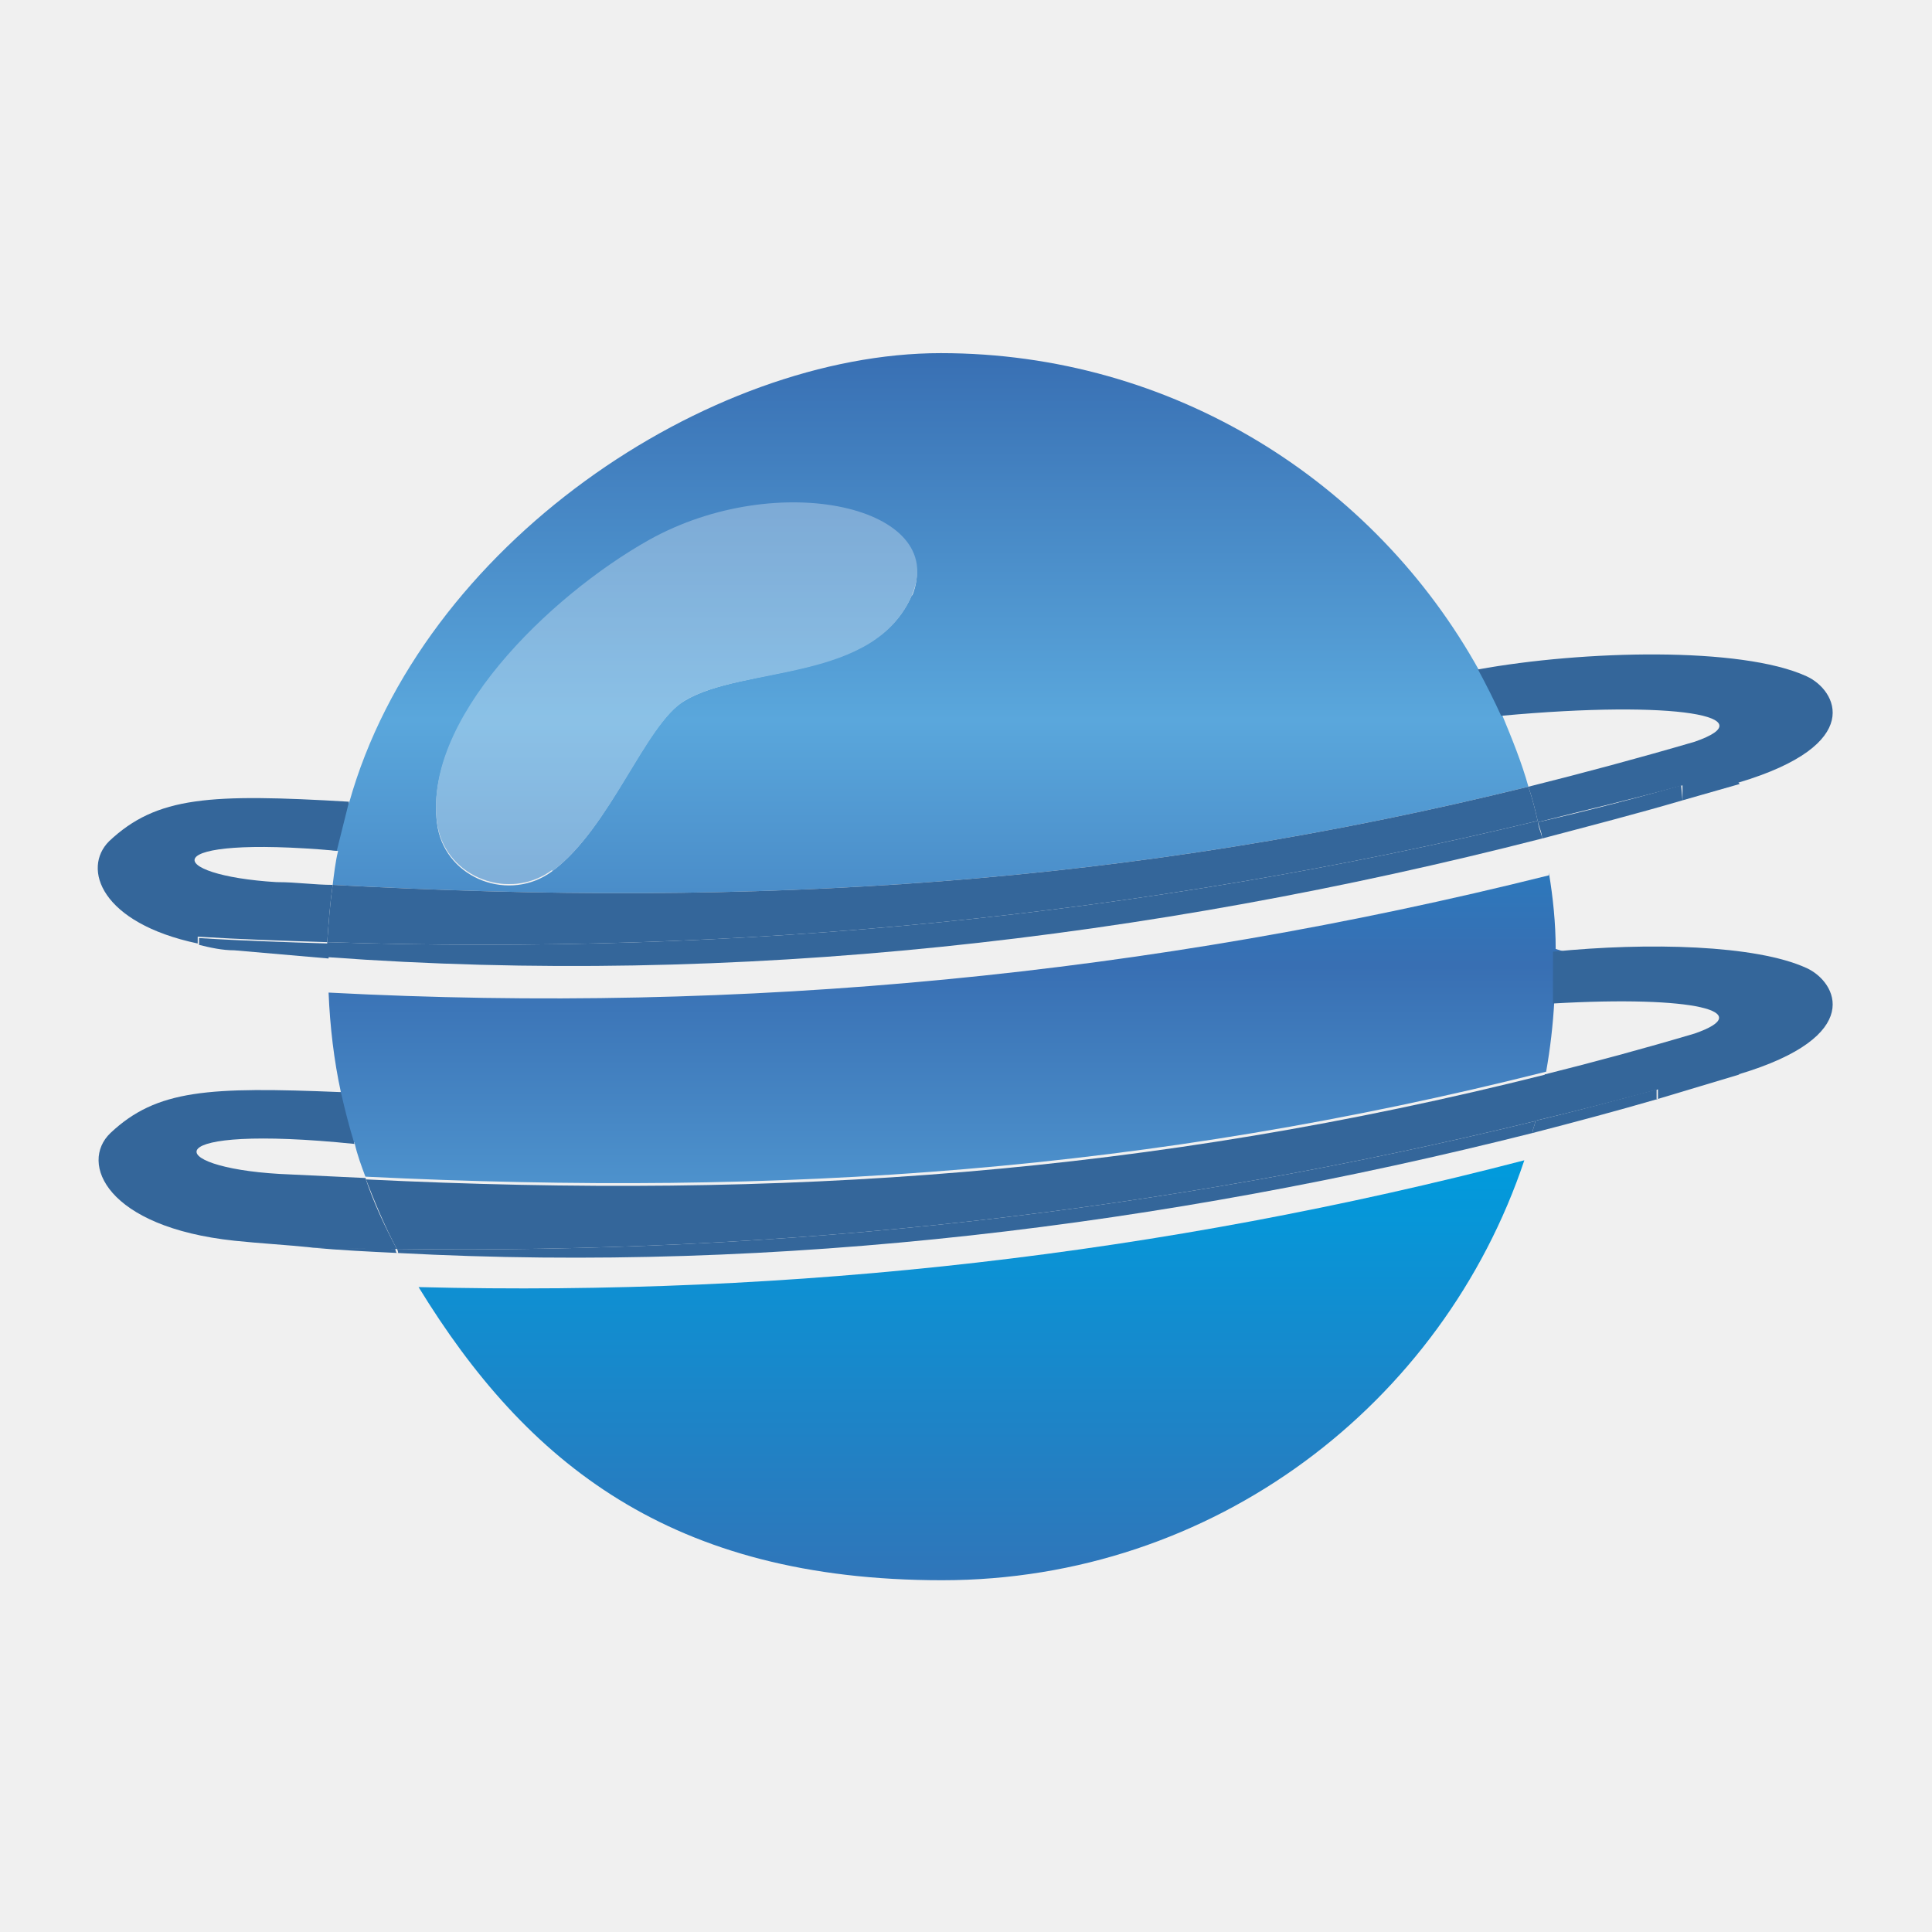
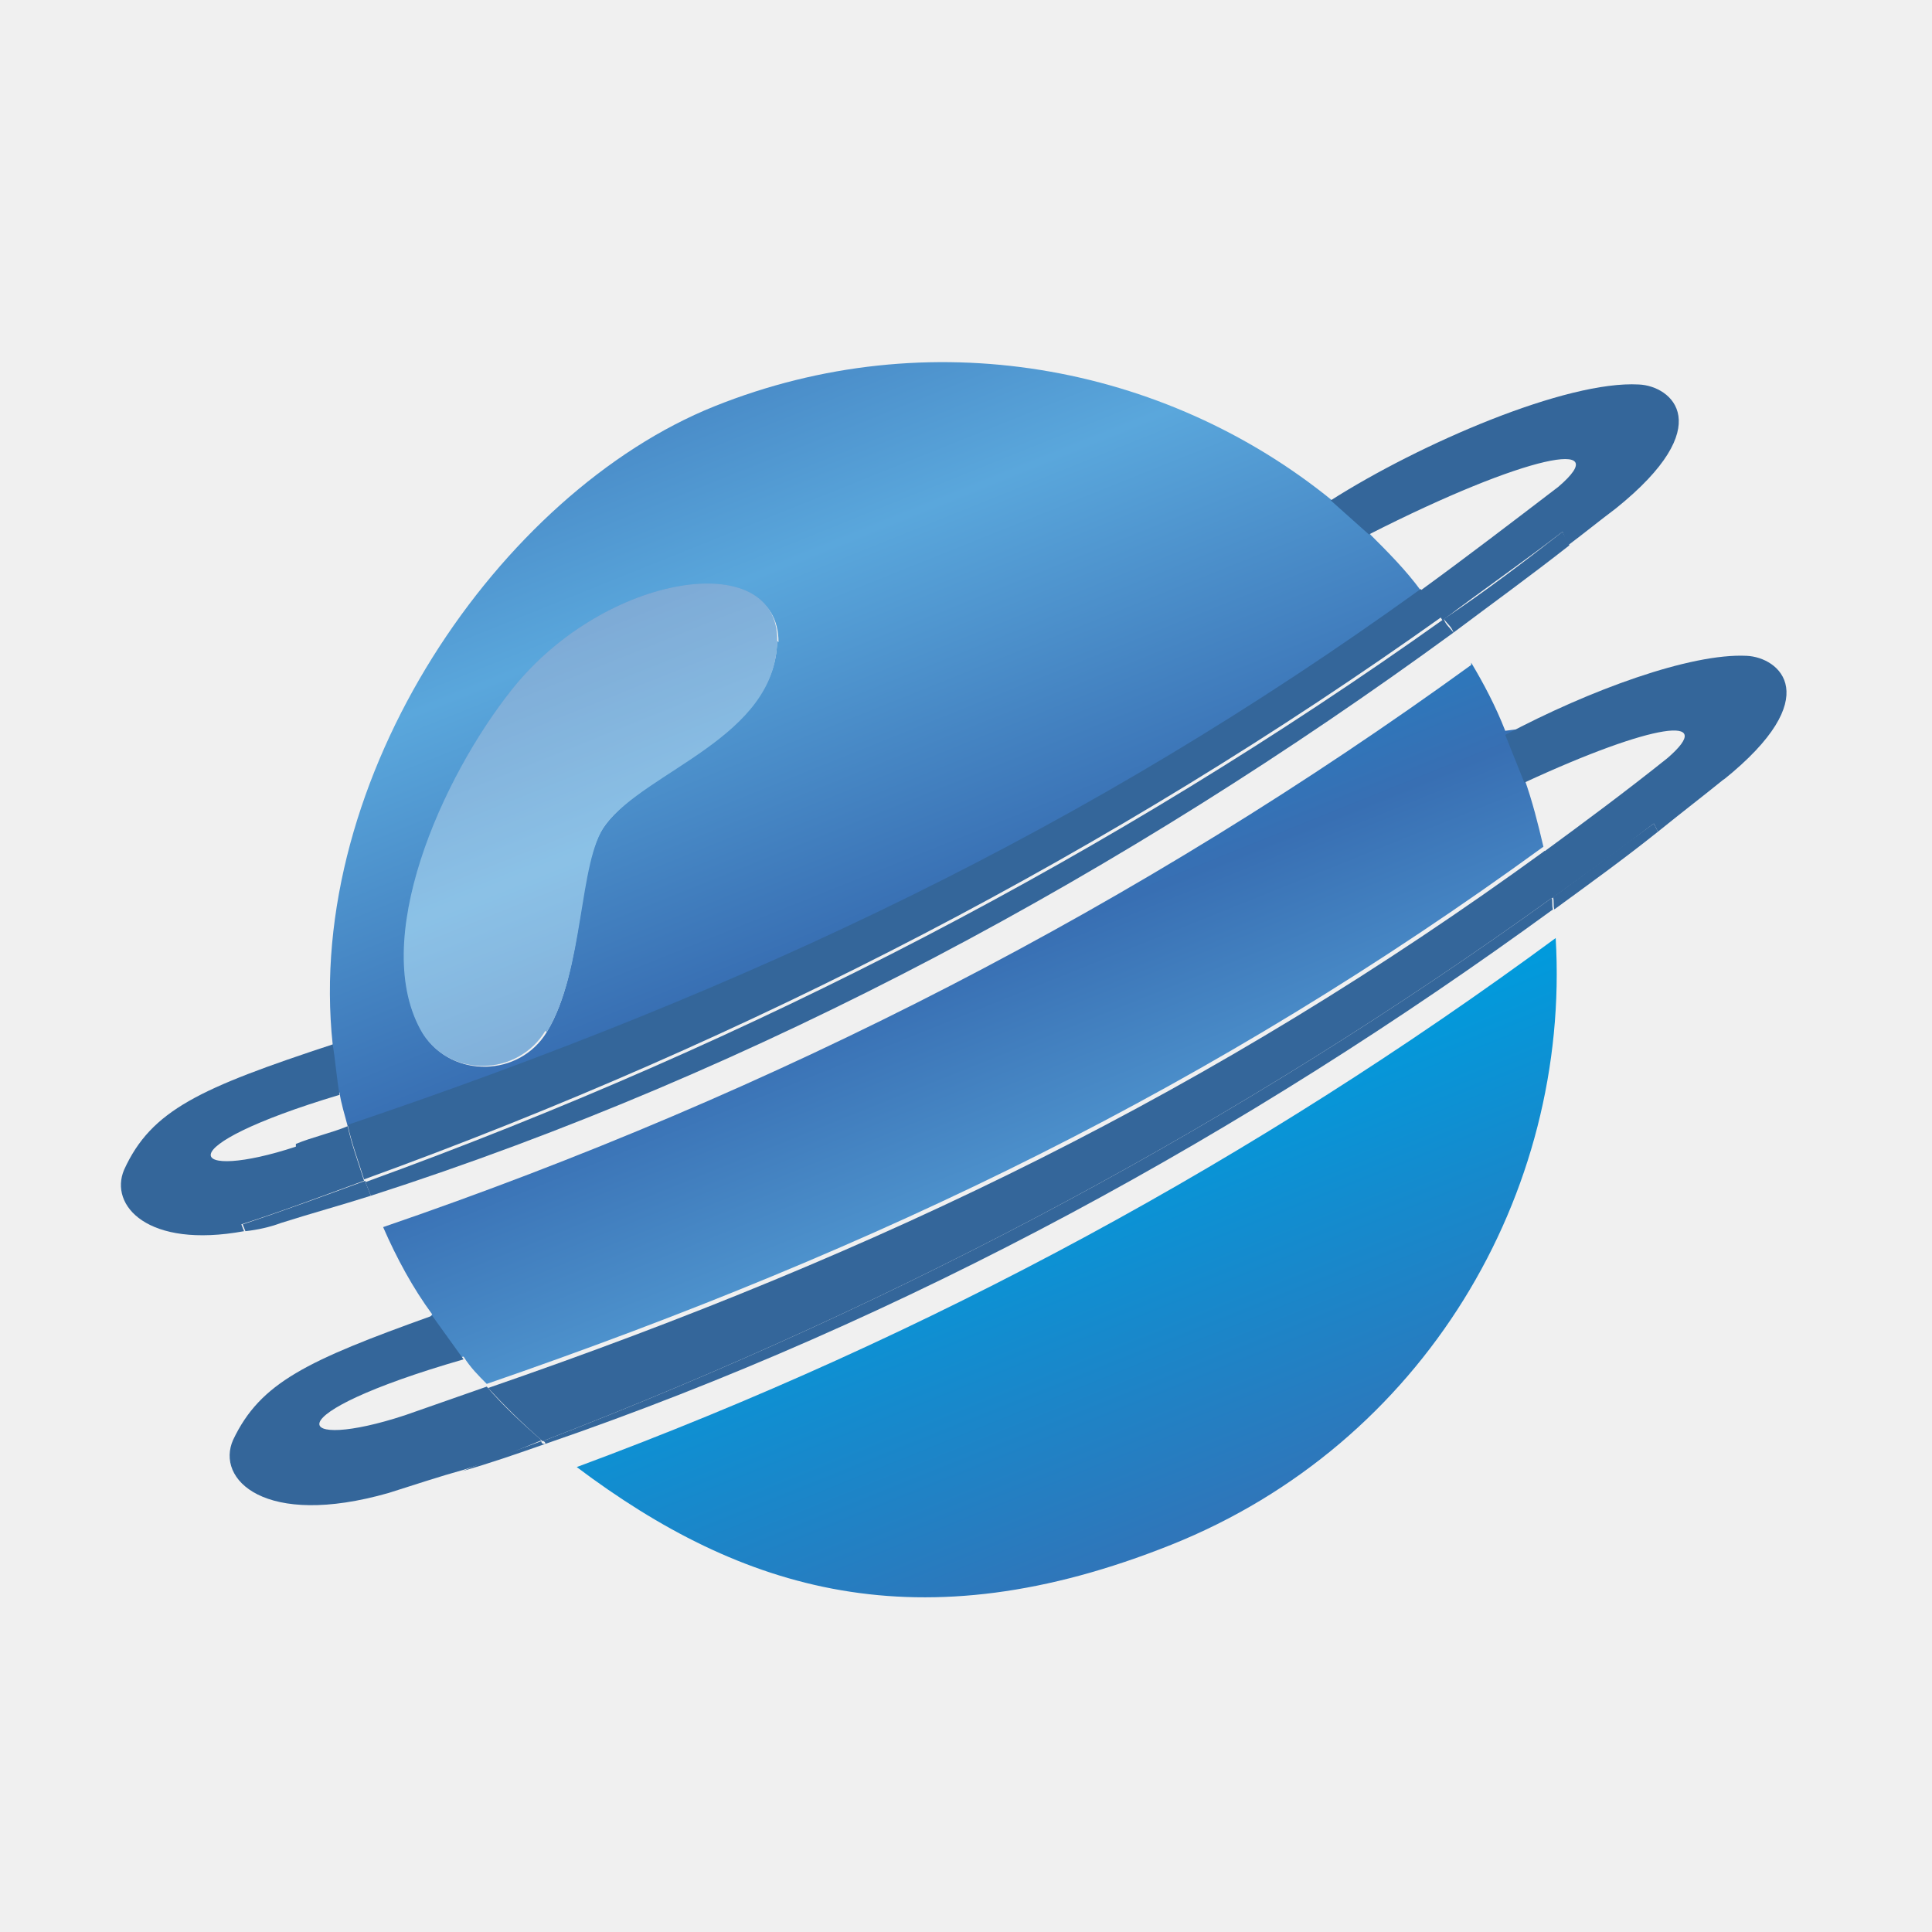
<svg xmlns="http://www.w3.org/2000/svg" id="Calque_1" version="1.1" viewBox="0 0 141.7 141.7">
  <defs>
    <style>
      .st0 {
        fill: none;
      }

      .st1 {
        fill: url(#Dégradé_sans_nom_4);
      }

      .st2 {
        fill: url(#Dégradé_sans_nom_5);
      }

      .st3 {
        fill: url(#Dégradé_sans_nom_2);
      }

      .st4 {
        fill: url(#Dégradé_sans_nom_3);
      }

      .st5 {
        fill: #34669a;
      }

      .st6 {
        fill: url(#Dégradé_sans_nom);
      }

      .st7 {
        fill: #fff;
        isolation: isolate;
        opacity: .3;
      }
    </style>
-     <linearGradient id="Dégradé_sans_nom" data-name="Dégradé sans nom" x1="71.2" y1="58.6" x2="71.2" y2="-31.5" gradientTransform="translate(0 143.7) scale(1 -1)" gradientUnits="userSpaceOnUse">
+     <linearGradient id="Dégradé_sans_nom" data-name="Dégradé sans nom" x1="71.3" y1="341.4" x2="71.3" y2="431.5" gradientTransform="translate(-116.8 -206.4) rotate(-21.9)" gradientUnits="userSpaceOnUse">
      <stop offset="0" stop-color="#009bdd" />
      <stop offset=".4" stop-color="#386fb3" />
      <stop offset=".7" stop-color="#5aa7dc" />
      <stop offset="1" stop-color="#386fb3" />
    </linearGradient>
-     <linearGradient id="Dégradé_sans_nom_2" data-name="Dégradé sans nom 2" x1="67.3" y1="416" x2="67.3" y2="325.9" gradientTransform="translate(0 -300.1)" gradientUnits="userSpaceOnUse">
+     <linearGradient id="Dégradé_sans_nom_2" data-name="Dégradé sans nom 2" x1="67.3" y1="-24.5" x2="67.3" y2="65.6" gradientTransform="translate(-21.3 31.5) rotate(-21.9)" gradientUnits="userSpaceOnUse">
      <stop offset="0" stop-color="#009bdd" />
      <stop offset=".4" stop-color="#386fb3" />
      <stop offset=".7" stop-color="#5aa7dc" />
      <stop offset="1" stop-color="#386fb3" />
    </linearGradient>
-     <linearGradient id="Dégradé_sans_nom_3" data-name="Dégradé sans nom 3" x1="49.6" y1="416" x2="49.6" y2="325.9" gradientTransform="translate(0 -300.1)" gradientUnits="userSpaceOnUse">
+     <linearGradient id="Dégradé_sans_nom_3" data-name="Dégradé sans nom 3" x1="49.6" y1="-272" x2="49.6" y2="-181.9" gradientTransform="translate(-79.5 -113.4) rotate(-21.9) scale(1 -1)" gradientUnits="userSpaceOnUse">
      <stop offset="0" stop-color="#009bdd" />
      <stop offset=".4" stop-color="#386fb3" />
      <stop offset=".7" stop-color="#5aa7dc" />
      <stop offset="1" stop-color="#386fb3" />
    </linearGradient>
-     <linearGradient id="Dégradé_sans_nom_4" data-name="Dégradé sans nom 4" x1="117.2" y1="73.3" x2="117.2" y2="73" gradientTransform="translate(0 143.7) scale(1 -1)" gradientUnits="userSpaceOnUse">
+     <linearGradient id="Dégradé_sans_nom_4" data-name="Dégradé sans nom 4" x1="117.2" y1="326.7" x2="117.2" y2="327" gradientTransform="translate(-116.8 -206.4) rotate(-21.9)" gradientUnits="userSpaceOnUse">
      <stop offset="0" stop-color="#009bdd" />
      <stop offset=".4" stop-color="#386fb3" />
      <stop offset=".7" stop-color="#5aa7dc" />
      <stop offset="1" stop-color="#386fb3" />
    </linearGradient>
-     <linearGradient id="Dégradé_sans_nom_5" data-name="Dégradé sans nom 5" x1="69.4" y1="107" x2="69.4" y2="21.7" gradientTransform="translate(0 143.7) scale(1 -1)" gradientUnits="userSpaceOnUse">
+     <linearGradient id="Dégradé_sans_nom_5" data-name="Dégradé sans nom 5" x1="69.4" y1="293" x2="69.4" y2="378.3" gradientTransform="translate(-116.8 -206.4) rotate(-21.9)" gradientUnits="userSpaceOnUse">
      <stop offset="0" stop-color="#009bdd" />
      <stop offset=".4" stop-color="#386fb3" />
      <stop offset=".7" stop-color="#5aa7dc" />
      <stop offset="1" stop-color="#386fb3" />
    </linearGradient>
  </defs>
-   <path class="st0" d="M110.2,52.5c.8,1.7,1.4,3.4,1.9,5.2,4-1,8.1-2.1,12.2-3.3,5.2-1.8-1.2-3.1-14.2-1.9h0Z" />
-   <path class="st0" d="M20.4,86.1c2.1.1,4.2.2,6.3.3-.3-.8-.6-1.7-.8-2.5-14.7-1.5-14.1,1.7-5.5,2.2Z" />
-   <path class="st0" d="M20.4,64.7c1.3,0,2.6.2,4,.2.1-.8.2-1.7.4-2.5-13.6-1.2-12.7,1.8-4.4,2.3Z" />
-   <path class="st0" d="M124.4,75.8c4.7-1.6,0-2.8-10.4-2.2,0,1.8-.3,3.5-.6,5.2,3.6-.9,7.3-1.9,11-3Z" />
-   <path class="st6" d="M111.8,85.1c-6,17.9-22.8,30.8-42.7,30.8s-30.5-8.6-38.4-21.5c27.6.7,54.6-2.4,81.1-9.3Z" />
-   <path class="st3" d="M110.2,52.5c3.2-1.6,2.1-2.2,1.4-2.1l-1.4-.8c0,0-1.8-.4-1.7-.4-7.7-13.9-22.5-23.3-39.5-23.3s-38.1,14-43.4,33c-1,.5-3.7.2-2.4.2l-.9,2.9c-.5,0,2.9.5,2.5.4-.2.8-.3,1.7-.4,2.5,31.2,1.7,58.5,0,87.7-7.2-.5-1.8-1.2-3.5-1.9-5.2h0ZM66.9,43.6c-2.7,6.4-12.4,5.2-16.7,7.8-2.9,1.7-5.4,9.3-9.7,12.5-3.1,2.3-7.7.6-8.4-3.2-1.3-7.7,8.2-16.9,15.5-21,9.4-5.3,21.9-2.4,19.3,4Z" />
-   <path class="st4" d="M40.5,63.9c4.3-3.2,6.8-10.7,9.7-12.5,4.3-2.6,14-1.3,16.7-7.8,2.7-6.4-9.8-9.3-19.3-4-7.3,4.1-16.8,13.3-15.5,21,.7,3.8,5.3,5.5,8.4,3.2Z" />
-   <path class="st7" d="M40.5,63.9c4.3-3.2,6.8-10.7,9.7-12.5,4.3-2.6,14-1.3,16.7-7.8,2.7-6.4-9.8-9.3-19.3-4-7.3,4.1-16.8,13.3-15.5,21,.7,3.8,5.3,5.5,8.4,3.2Z" />
-   <path class="st0" d="M24,70.9c0,.3,0,.6,0,.9-3.1-.2-6.1-.3-9.2-.6l-.2-2c.8.2,1.7.3,2.6.4,2.3.2,4.6.4,6.9.6,0,.2,0,.4,0,.7Z" />
-   <path class="st0" d="M123.6,60.1c-3.4,1-6.8,1.9-10.2,2.8,0-.5-.2-.9-.3-1.3,3.5-.9,6.9-1.8,10.3-2.8l.2,1.4Z" />
+   <path class="st0" d="M100.5,39.1c1.4,1.3,2.6,2.6,3.7,4.1,3.3-2.4,6.7-5,10.1-7.6,4.2-3.6-2.3-2.4-13.9,3.5h0Z" />
+   <path class="st0" d="M29.7,103.8c2-.7,4-1.4,6-2.1-.6-.6-1.2-1.4-1.7-2-14.2,4.1-12.5,6.8-4.3,4.1Z" />
+   <path class="st0" d="M21.7,83.9c1.2-.5,2.5-.8,3.8-1.3-.2-.8-.4-1.7-.6-2.5-13.1,4-11.1,6.4-3.2,3.8Z" />
+   <path class="st0" d="M122.4,55.5c3.8-3.2-1-2.6-10.5,1.8.7,1.7,1,3.4,1.4,5,3-2.2,6.1-4.5,9.1-6.9Z" />
+   <path class="st6" d="M114.1,68.8c1.1,18.8-9.7,37.1-28.2,44.5s-31.5,3.4-43.6-5.7c25.9-9.6,49.8-22.6,71.8-38.8Z" />
+   <path class="st3" d="M100.5,39.1c2.4-2.7,1.1-2.8.5-2.5l-1.6-.2s-1.8.3-1.7.3c-12.3-10-29.6-13.2-45.3-6.9s-30.1,27.2-28,46.8c-.7.8-3.4,1.6-2.2,1.1l.2,3c-.5.2,2.9-.6,2.5-.6.1.8.4,1.7.6,2.5,29.6-10,54.3-21.8,78.7-39.3-1.1-1.5-2.4-2.8-3.7-4.1h0ZM57,47c-.1,6.9-9.6,9.4-12.6,13.5-2.1,2.7-1.5,10.6-4.3,15.2-2,3.3-6.9,3.4-9,.2-4.1-6.7,1.3-18.7,6.6-25.3,6.7-8.4,19.4-10.4,19.4-3.5h0Z" />
+   <path class="st4" d="M40.1,75.7c2.8-4.6,2.3-12.5,4.3-15.2,3-4,12.5-6.4,12.6-13.5.1-6.9-12.6-5-19.4,3.5-5.2,6.5-10.6,18.6-6.6,25.3,2.1,3.3,7,3.1,9-.2h0Z" />
+   <path class="st7" d="M40.1,75.7c2.8-4.6,2.3-12.5,4.3-15.2,3-4,12.5-6.4,12.6-13.5.1-6.9-12.6-5-19.4,3.5-5.2,6.5-10.6,18.6-6.6,25.3,2.1,3.3,7,3.1,9-.2h0Z" />
+   <path class="st0" d="M27.4,88.3l.3.8c-3,1-5.8,2-8.8,2.9l-.9-1.8c.8-.1,1.7-.4,2.6-.6,2.2-.7,4.4-1.3,6.6-2l.3.6h0Z" />
+   <path class="st0" d="M115.8,41.2c-2.8,2.2-5.6,4.3-8.4,6.4-.2-.5-.5-.8-.8-1.1,2.9-2.1,5.7-4.2,8.5-6.4l.7,1.2h0Z" />
  <g>
-     <path class="st1" d="M116.8,70.5c1.2.2,1-.1,0,0h0Z" />
-     <path class="st2" d="M113.6,64.2c-29.2,7.3-59,10.2-89.5,8.6.1,2.5.4,5,.9,7.3-2.9,1.6-4.4,1.8-2.8,1.9l.7,1c-.1,0,3.2.8,3.1.8.2.9.5,1.7.8,2.5,30.7,1.5,57.6-.4,86.6-7.7.3-1.7.5-3.4.6-5.2,3.8-.9,4.1-1.9,2-1.7l.5-1.4c.1,0,.2,0,.3,0-.6,0-1.4-.3-2.7-.7,0-1.9-.2-3.8-.5-5.6h0Z" />
+     <path class="st1" d="M113.3,53.4c1.2-.3.9-.5,0,0h0Z" />
+     <path class="st2" d="M108,48.7c-24.4,17.7-51,31.4-79.9,41.3,1,2.3,2.2,4.5,3.6,6.4-2.1,2.6-3.4,3.3-1.9,2.8l1,.7c0,0,3.3-.4,3.2-.4.5.8,1.1,1.4,1.7,2,29-10,53.3-21.8,77.5-39.4-.4-1.7-.8-3.3-1.4-5,3.2-2.3,3.1-3.3,1.2-2.3v-1.5s.1,0,.2-.1c-.6.2-1.4.2-2.8.4-.7-1.8-1.6-3.5-2.5-5h0v.2Z" />
  </g>
-   <path class="st0" d="M30.6,94.4c-5.9-.1-11.7-.4-17.6-.9l-.3-2.4c3.4.2,6.7.3,10.1.4,2.1.2,4.2.3,6.4.4.5.9.9,1.7,1.4,2.5Z" />
-   <path class="st0" d="M121.8,82.4c-3.3,1-6.7,1.9-10,2.8.2-.7.4-1.4.6-2.1,3.1-.8,6.2-1.6,9.2-2.5,0,0,.2,1.8.2,1.8Z" />
-   <path class="st0" d="M112.4,83c-.2.7-.4,1.4-.6,2.1-26.5,6.9-53.5,10-81.1,9.3-.5-.8-1-1.7-1.4-2.5,28,1.4,56.2-2,83.2-8.8Z" />
-   <path class="st5" d="M127.6,57.5c-1.4.4-2.8.8-4.2,1.2v-1.1c-3.6,1-7.1,1.8-10.6,2.7-.2-.9-.4-1.7-.7-2.6,4-1,8.1-2.1,12.2-3.3,5.2-1.8-1.2-3.1-14.2-1.9-.5-1.1-1.1-2.3-1.7-3.4,7.7-1.4,19.3-1.7,24.1.5,2.2,1,4.4,5-5,7.8h0Z" />
-   <path class="st5" d="M20.4,64.7c1.3,0,2.7.2,4,.2-.2,1.4-.3,2.8-.4,4.2-3.2-.1-6.3-.2-9.5-.4v.5c-7.1-1.5-8.5-5.5-6.5-7.5,3.5-3.3,7.4-3.5,17.6-2.9-.3,1.2-.6,2.4-.9,3.6-13.5-1.2-12.7,1.8-4.4,2.3Z" />
-   <path class="st0" d="M29.3,59l-3.1,3.6c-.5,0-1,0-1.4-.1.2-1.2.5-2.4.9-3.6,1.1,0,2.3.1,3.6.2Z" />
-   <path class="st5" d="M112.8,60.3c-.2-.9-.4-1.7-.7-2.6-29.2,7.2-56.5,8.9-87.7,7.2-.2,1.4-.3,2.8-.4,4.2,30.2,1,59.8-1.9,88.8-8.9Z" />
-   <path class="st0" d="M110.2,52.5c-.7,0-1.3.1-2,.2v-3.5c0,0,.2,0,.3,0,.6,1.1,1.2,2.2,1.7,3.4Z" />
-   <path class="st5" d="M123.4,58.7c-3.4,1-6.9,1.9-10.3,2.8,0-.4-.2-.8-.3-1.2,3.5-.8,7-1.7,10.5-2.7,0,0,.1,1.1.1,1.1Z" />
-   <path class="st5" d="M24.1,69.2c0,.3,0,.7,0,1.1-2.3-.2-4.6-.4-6.9-.6-.9,0-1.8-.2-2.6-.4v-.5c3.1.2,6.3.3,9.5.4Z" />
-   <path class="st5" d="M113.1,61.5c-28.9,7.4-59.1,10.9-89.1,8.7,0-.4,0-.7,0-1.1,30.2,1,59.8-1.9,88.8-8.9,0,.4.2.8.3,1.2Z" />
-   <path class="st5" d="M127.6,78.8c-2,.6-4,1.2-6,1.8v-.7c-3,.8-6,1.6-9,2.3.3-1.1.5-2.3.7-3.4,3.6-.9,7.3-1.9,11-3,4.6-1.6,0-2.8-10.4-2.2,0-.9,0-1.8,0-2.7s0-.7,0-1.1c7-.7,14.9-.5,18.6,1.2,2.2,1,4.4,5-5,7.8Z" />
-   <path class="st5" d="M29.1,91.6c-2.1,0-4.2,0-6.2-.1-1.9-.2-3.8-.3-5.7-.5-9.4-1-11.4-5.7-9.1-7.9,3.4-3.2,7.2-3.4,16.9-3,.3,1.3.6,2.5,1,3.8-14.7-1.5-14.1,1.7-5.5,2.2,2.1.1,4.2.2,6.3.3.6,1.8,1.4,3.5,2.3,5.2Z" />
-   <path class="st5" d="M26.8,86.4c.7,1.8,1.4,3.5,2.3,5.2,28.4.4,56.2-2.7,83.6-9.4.3-1.1.5-2.3.7-3.4-29,7.3-55.9,9.2-86.6,7.7h0Z" />
-   <path class="st0" d="M29.3,80.3l-3.1,3.6c-.1,0-.2,0-.3,0-.4-1.2-.7-2.5-1-3.8,1.3,0,2.8.2,4.3.2Z" />
-   <path class="st0" d="M114.1,70.9c0,.9,0,1.8,0,2.7-1.8.1-3.7.3-5.8.5v-3.5c1.8-.3,3.8-.6,5.8-.8,0,.3,0,.7,0,1.1Z" />
-   <path class="st5" d="M29.2,91.9c-2.1-.1-4.2-.2-6.4-.4,2.1,0,4.2.1,6.2.1,0,0,0,.2.1.3Z" />
-   <path class="st5" d="M121.6,80.6c-3.1.9-6.1,1.7-9.2,2.5,0-.3.2-.6.2-.9,3-.7,5.9-1.5,8.9-2.3,0,0,0,.7,0,.7Z" />
-   <path class="st5" d="M112.6,82.2c0,.3-.2.6-.2.9-27,6.8-55.2,10.3-83.2,8.8,0,0,0-.2-.1-.3,28.4.4,56.2-2.7,83.6-9.4Z" />
+   <path class="st0" d="M42.2,107.7c-5.5,2.1-11,4-16.7,5.7l-1.2-2.1c3.2-1.1,6.3-2.2,9.5-3.4,2-.6,4-1.3,6.1-2,.8.6,1.5,1.2,2.2,1.8Z" />
+   <path class="st0" d="M122.4,62.6c-2.7,2.2-5.5,4.3-8.2,6.3,0-.7-.2-1.4-.2-2.2,2.6-1.9,5.2-3.8,7.6-5.7,0,0,.9,1.6.9,1.6Z" />
+   <path class="st0" d="M113.9,66.6c0,.7.2,1.4.2,2.2-22,16.3-45.9,29.2-71.8,38.8-.8-.6-1.6-1.2-2.2-1.8,26.5-9.1,51.4-22.8,73.9-39.2h-.1Z" />
+   <path class="st5" d="M118.5,37.3c-1.2.9-2.3,1.8-3.5,2.7l-.4-1c-3,2.3-5.9,4.3-8.8,6.5-.5-.8-1-1.4-1.6-2.2,3.3-2.4,6.7-5,10.1-7.6,4.2-3.6-2.3-2.4-13.9,3.5-.9-.8-1.9-1.7-2.8-2.5,6.6-4.2,17.3-8.8,22.6-8.5,2.4.1,5.9,3-1.7,9.1h.1Z" />
+   <path class="st5" d="M21.7,83.9c1.2-.5,2.6-.8,3.8-1.3.3,1.4.8,2.7,1.2,4-3,1.1-5.9,2.2-9,3.2l.2.5c-7.1,1.3-9.9-1.9-8.8-4.5,2-4.4,5.6-6,15.3-9.2.2,1.2.3,2.5.5,3.7-13,3.9-11.1,6.4-3.2,3.8h0Z" />
+   <path class="st0" d="M27.9,75.3l-1.5,4.5c-.5.2-.9.4-1.3.4-.3-1.2-.4-2.4-.5-3.7,1-.4,2.2-.8,3.4-1.2h0Z" />
+   <path class="st5" d="M105.8,45.4c-.5-.8-1-1.4-1.6-2.2-24.4,17.6-49.1,29.3-78.7,39.3.3,1.4.8,2.7,1.2,4,28.4-10.3,54.8-24,79.1-41.3h0Z" />
+   <path class="st0" d="M100.5,39.1c-.6.3-1.2.6-1.8.9l-1.3-3.2h.3c1,.7,1.9,1.5,2.8,2.4h0Z" />
+   <path class="st5" d="M115.1,40c-2.8,2.2-5.7,4.3-8.5,6.4-.1-.4-.5-.7-.7-1,3-2,5.9-4.2,8.7-6.4,0,0,.5,1,.5,1Z" />
+   <path class="st5" d="M26.8,86.7l.4,1c-2.2.7-4.4,1.3-6.6,2-.8.3-1.7.5-2.6.6l-.2-.5c3-1,6-2.1,9-3.2Z" />
+   <path class="st5" d="M106.6,46.4c-24.1,17.6-50.8,32.1-79.4,41.3l-.4-1c28.4-10.3,54.8-24,79.1-41.3.1.4.5.7.7,1h0Z" />
+   <path class="st5" d="M126.5,57.1c-1.6,1.3-3.3,2.6-4.9,3.9l-.3-.6c-2.5,1.9-5,3.7-7.5,5.5-.1-1.1-.4-2.3-.6-3.4,3-2.2,6.1-4.5,9.1-6.9,3.7-3.2-1-2.6-10.5,1.8l-1-2.5-.4-1c6.2-3.3,13.6-6,17.7-5.8,2.4.1,5.9,3-1.7,9.1h0Z" />
+   <path class="st5" d="M39.8,105.6c-1.9.8-3.9,1.6-5.8,2.2-1.8.5-3.6,1.1-5.5,1.7-9.1,2.6-12.7-1-11.4-3.9,2-4.2,5.4-5.8,14.6-9.1.8,1.1,1.5,2.1,2.3,3.2-14.2,4.1-12.5,6.8-4.3,4.1,2-.7,4-1.4,6-2.1,1.2,1.4,2.6,2.7,4.1,4Z" />
+   <path class="st5" d="M35.7,101.7c1.3,1.4,2.6,2.7,4.1,4,26.5-10.2,51.2-23.4,74.1-39.9-.1-1.1-.4-2.3-.6-3.4-24.2,17.6-48.5,29.4-77.5,39.4h0Z" />
+   <path class="st0" d="M35.8,95.1l-1.5,4.5h-.3c-.8-.9-1.6-1.9-2.3-3,1.2-.5,2.7-.9,4.1-1.4h0Z" />
+   <path class="st0" d="M111,54.8l1,2.5c-1.6.8-3.3,1.7-5.2,2.6l-1.3-3.2c1.6-.9,3.3-2,5.1-2.9l.4,1Z" />
+   <path class="st5" d="M40,105.9c-2,.7-4,1.4-6.1,2,1.9-.8,3.9-1.5,5.8-2.2,0,0,0,.2.2.2h0Z" />
+   <path class="st5" d="M121.6,61c-2.5,2-5,3.8-7.6,5.7-.1-.3,0-.6-.1-.9,2.5-1.8,4.9-3.6,7.4-5.4l.3.6h0Z" />
+   <path class="st5" d="M113.8,65.8c.1.3,0,.6.1.9-22.5,16.4-47.4,30.1-73.9,39.2,0,0,0-.2-.2-.2,26.5-10.2,51.2-23.4,74.1-39.9h0Z" />
</svg>
